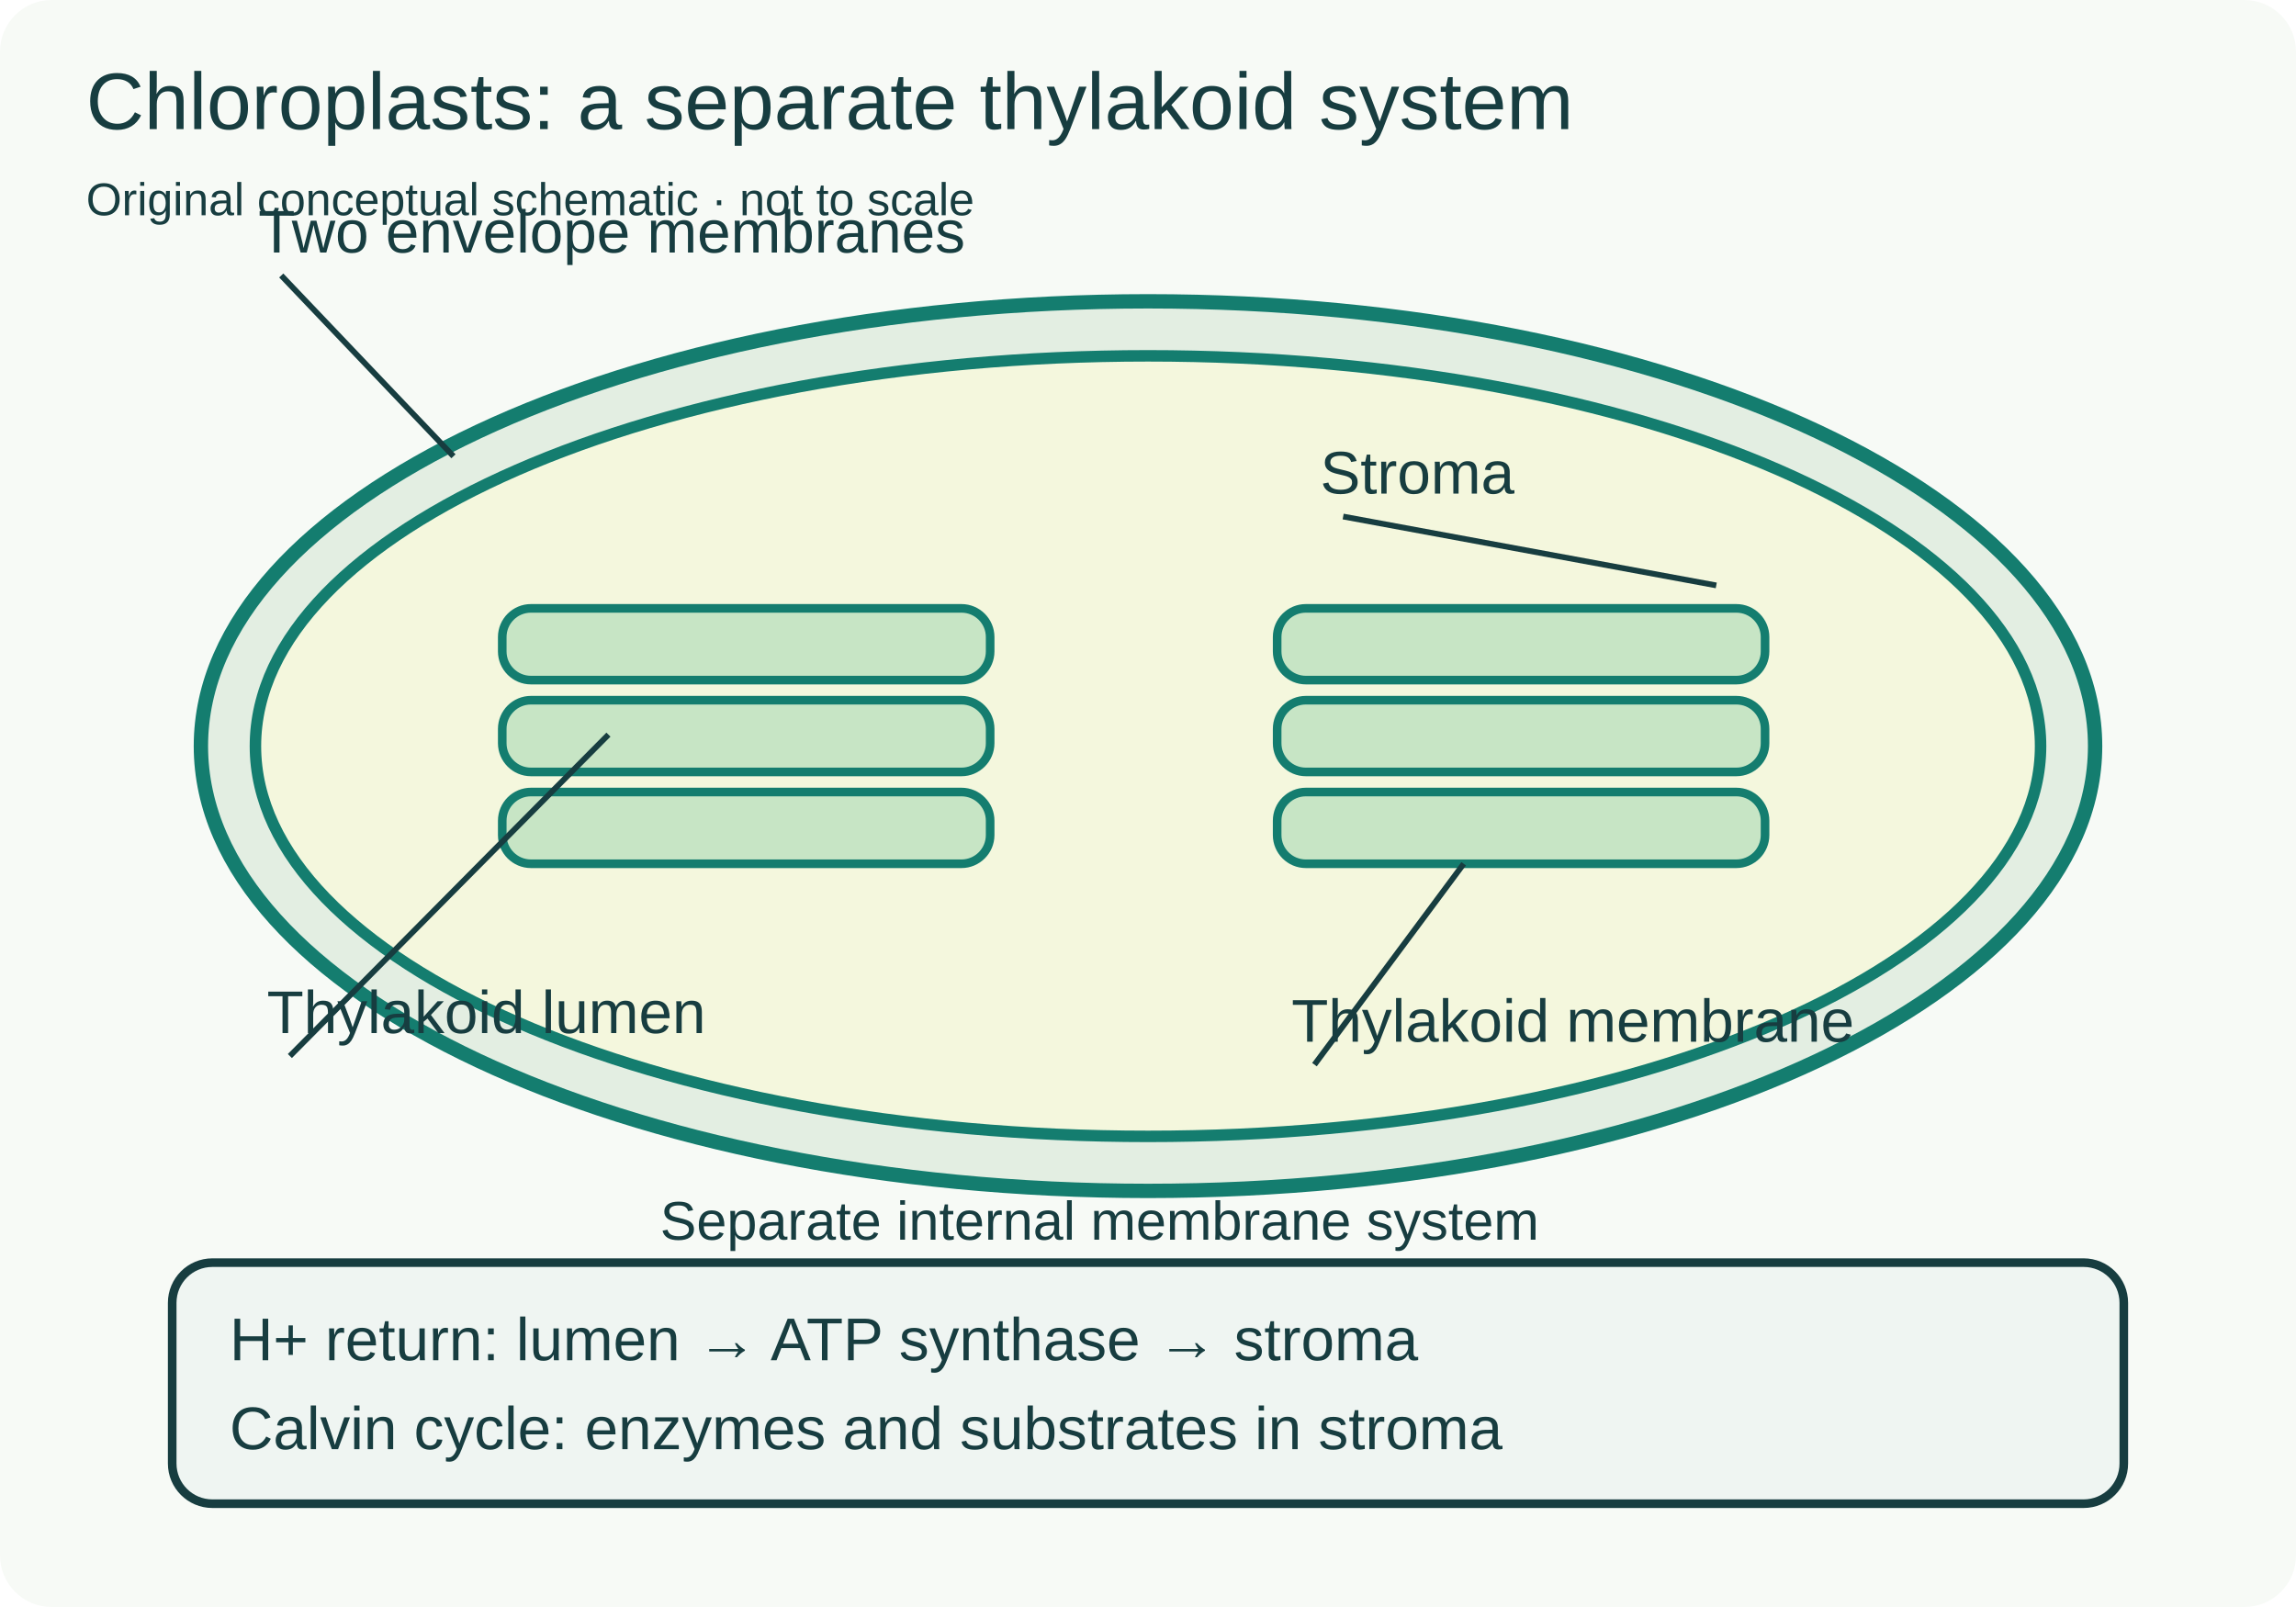
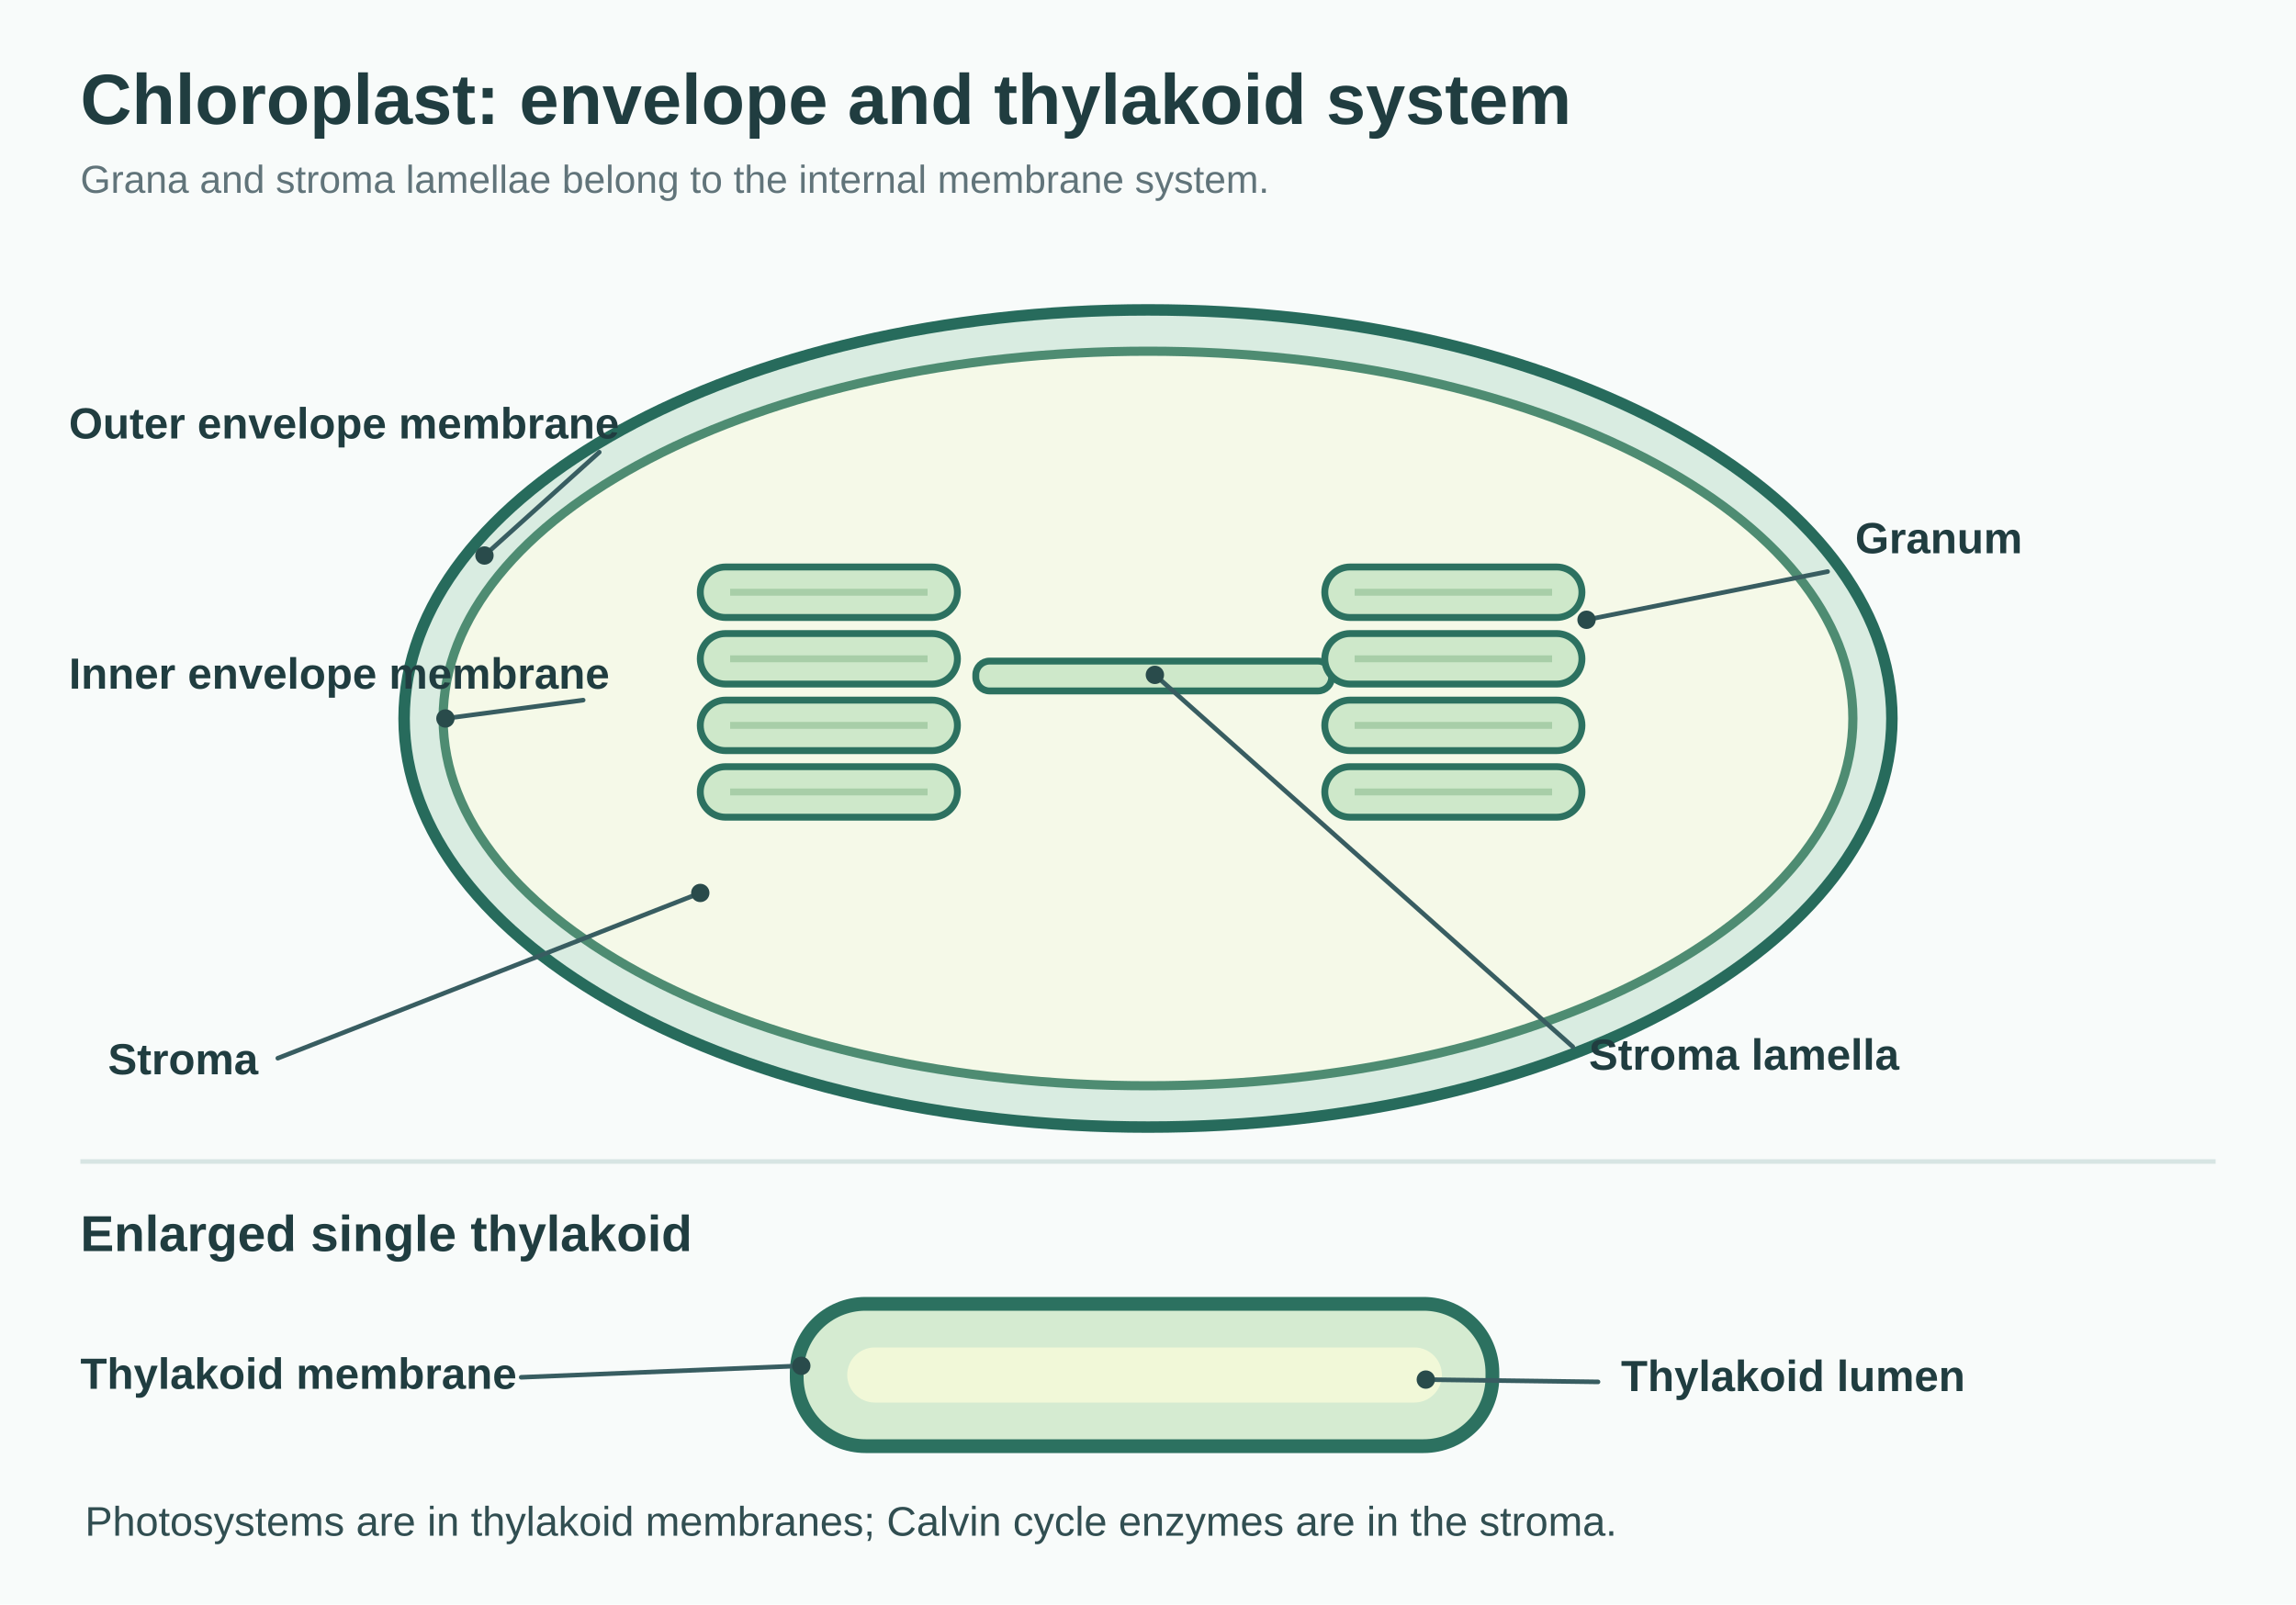
- <svg xmlns="http://www.w3.org/2000/svg" viewBox="0 0 800 560" role="img" aria-labelledby="title desc">
+ <svg xmlns="http://www.w3.org/2000/svg" viewBox="0 0 1000 699" role="img" aria-labelledby="chloroplast-title chloroplast-desc">
  <defs>
-     <marker id="arrow" viewBox="0 0 10 10" refX="9" refY="5" markerWidth="8" markerHeight="8" orient="auto-start-reverse">
-       <path d="M0 0 L10 5 L0 10 Z" fill="#173d40" />
+     <marker id="flowArrow" viewBox="0 0 10 10" refX="9" refY="5" markerWidth="7" markerHeight="7" orient="auto">
+       <path d="M0 0 L10 5 L0 10 Z" fill="#3b6061" />
    </marker>
  </defs>
-   <rect width="800" height="560" rx="18" fill="#f7faf6" />
-   <g font-family="Arial, sans-serif">
-     <text x="30" y="45" font-size="28" fill="#173d40">Chloroplasts: a separate thylakoid system</text>
-     <text x="30" y="75" font-size="16" fill="#173d40">Original conceptual schematic · not to scale</text>
-     <ellipse cx="400" cy="260" rx="330" ry="155" fill="#e3eee2" stroke="#147d6f" stroke-width="5" />
-     <ellipse cx="400" cy="260" rx="311" ry="136" fill="#f4f7dd" stroke="#147d6f" stroke-width="4" />
-     <rect x="175" y="212" width="170" height="25" rx="10" fill="#c7e5c5" stroke="#147d6f" stroke-width="3" />
-     <rect x="175" y="244" width="170" height="25" rx="10" fill="#c7e5c5" stroke="#147d6f" stroke-width="3" />
-     <rect x="175" y="276" width="170" height="25" rx="10" fill="#c7e5c5" stroke="#147d6f" stroke-width="3" />
-     <rect x="445" y="212" width="170" height="25" rx="10" fill="#c7e5c5" stroke="#147d6f" stroke-width="3" />
-     <rect x="445" y="244" width="170" height="25" rx="10" fill="#c7e5c5" stroke="#147d6f" stroke-width="3" />
-     <rect x="445" y="276" width="170" height="25" rx="10" fill="#c7e5c5" stroke="#147d6f" stroke-width="3" />
-     <text x="90" y="88" font-size="21" fill="#173d40" data-recall-label="true">Two envelope membranes</text>
-     <path d="M98 96 L158 159" stroke="#173d40" stroke-width="2" fill="none" />
-     <text x="460" y="172" font-size="21" fill="#173d40" data-recall-label="true">Stroma</text>
-     <path d="M468 180 L598 204" stroke="#173d40" stroke-width="2" fill="none" />
-     <text x="93" y="360" font-size="21" fill="#173d40" data-recall-label="true">Thylakoid lumen</text>
-     <path d="M101 368 L212 256" stroke="#173d40" stroke-width="2" fill="none" />
-     <text x="450" y="363" font-size="21" fill="#173d40" data-recall-label="true">Thylakoid membrane</text>
-     <path d="M458 371 L510 301" stroke="#173d40" stroke-width="2" fill="none" />
-     <text x="230" y="432" font-size="19" fill="#173d40">Separate internal membrane system</text>
-     <rect x="60" y="440" width="680" height="84" rx="14" fill="#eff5f2" stroke="#173d40" stroke-width="3" />
-     <text x="80" y="474" font-size="21" fill="#173d40" data-recall-label="true">H+ return: lumen → ATP synthase → stroma</text>
-     <text x="80" y="505" font-size="21" fill="#173d40">Calvin cycle: enzymes and substrates in stroma</text>
-   </g>
+   <style>text{font-family:Arial,Helvetica,sans-serif;fill:#203d40}.title{font-size:31px;font-weight:700}.subtitle{font-size:17px;fill:#61747a}.step{font-size:22px;font-weight:700}.label{font-size:19px;font-weight:600}.small{font-size:16px;fill:#436264}.note{font-size:18px;fill:#314e51}.leader{stroke:#385d61;stroke-width:2;fill:none;stroke-linecap:round;stroke-linejoin:round}.membrane{stroke:#236a6c;stroke-width:4;fill:none}.flow{stroke:#3b6061;stroke-width:3;fill:none;marker-end:url(#flowArrow)}.bacteria{fill:#db8774;stroke:#944b46;stroke-width:2}.enzyme{fill:#e4a25c;stroke:#995d2c;stroke-width:1.5}</style>
+   <rect width="1000" height="699" fill="#f8fbfa" />
+   <text x="35" y="54" class="title">Chloroplast: envelope and thylakoid system</text>
+   <text x="35" y="84" class="subtitle">Grana and stroma lamellae belong to the internal membrane system.</text>
+   <ellipse cx="500" cy="313" rx="324" ry="178" fill="#d9ece1" stroke="#276b5c" stroke-width="5" />
+   <ellipse cx="500" cy="313" rx="307" ry="160" fill="#f5f9e8" stroke="#4e8c72" stroke-width="4" />
+   <rect x="425" y="288" width="155" height="13" rx="6" fill="#cee8ca" stroke="#2c7160" stroke-width="3" />
+   <rect x="305" y="247" width="112" height="22" rx="11" fill="#cee8ca" stroke="#2c7160" stroke-width="3" />
+   <path d="M318 258 H404" stroke="#a8cea8" stroke-width="3" />
+   <rect x="305" y="276" width="112" height="22" rx="11" fill="#cee8ca" stroke="#2c7160" stroke-width="3" />
+   <path d="M318 287 H404" stroke="#a8cea8" stroke-width="3" />
+   <rect x="305" y="305" width="112" height="22" rx="11" fill="#cee8ca" stroke="#2c7160" stroke-width="3" />
+   <path d="M318 316 H404" stroke="#a8cea8" stroke-width="3" />
+   <rect x="305" y="334" width="112" height="22" rx="11" fill="#cee8ca" stroke="#2c7160" stroke-width="3" />
+   <path d="M318 345 H404" stroke="#a8cea8" stroke-width="3" />
+   <rect x="577" y="247" width="112" height="22" rx="11" fill="#cee8ca" stroke="#2c7160" stroke-width="3" />
+   <path d="M590 258 H676" stroke="#a8cea8" stroke-width="3" />
+   <rect x="577" y="276" width="112" height="22" rx="11" fill="#cee8ca" stroke="#2c7160" stroke-width="3" />
+   <path d="M590 287 H676" stroke="#a8cea8" stroke-width="3" />
+   <rect x="577" y="305" width="112" height="22" rx="11" fill="#cee8ca" stroke="#2c7160" stroke-width="3" />
+   <path d="M590 316 H676" stroke="#a8cea8" stroke-width="3" />
+   <rect x="577" y="334" width="112" height="22" rx="11" fill="#cee8ca" stroke="#2c7160" stroke-width="3" />
+   <path d="M590 345 H676" stroke="#a8cea8" stroke-width="3" />
+   <text x="30" y="191" class="label" data-recall-label="true">Outer envelope membrane</text>
+   <path class="leader" d="M261 197 L211 242" />
+   <circle cx="211" cy="242" r="4" fill="#294b4b" />
+   <text x="30" y="300" class="label" data-recall-label="true">Inner envelope membrane</text>
+   <path class="leader" d="M254 305 L194 313" />
+   <circle cx="194" cy="313" r="4" fill="#294b4b" />
+   <text x="47" y="468" class="label" data-recall-label="true">Stroma</text>
+   <path class="leader" d="M121 461 L305 389" />
+   <circle cx="305" cy="389" r="4" fill="#294b4b" />
+   <text x="808" y="241" class="label" data-recall-label="true">Granum</text>
+   <path class="leader" d="M796 249 L691 270" />
+   <circle cx="691" cy="270" r="4" fill="#294b4b" />
+   <text x="692" y="466" class="label" data-recall-label="true">Stroma lamella</text>
+   <path class="leader" d="M685 456 L503 294" />
+   <circle cx="503" cy="294" r="4" fill="#294b4b" />
+   <path d="M35 506 H965" stroke="#d7e5e3" stroke-width="2" />
+   <text x="35" y="545" class="step">Enlarged single thylakoid</text>
+   <rect x="347" y="568" width="303" height="62" rx="30" fill="#d5ebd1" stroke="#2c7160" stroke-width="6" />
+   <rect x="369" y="587" width="259" height="24" rx="12" fill="#f1f8d8" stroke="none" />
+   <text x="35" y="605" class="label" data-recall-label="true">Thylakoid membrane</text>
+   <path class="leader" d="M227 600 L349 595" />
+   <circle cx="349" cy="595" r="4" fill="#294b4b" />
+   <text x="706" y="606" class="label" data-recall-label="true">Thylakoid lumen</text>
+   <path class="leader" d="M696 602 L621 601" />
+   <circle cx="621" cy="601" r="4" fill="#294b4b" />
+   <text x="37" y="669" class="note">Photosystems are in thylakoid membranes; Calvin cycle enzymes are in the stroma.</text>
</svg>
